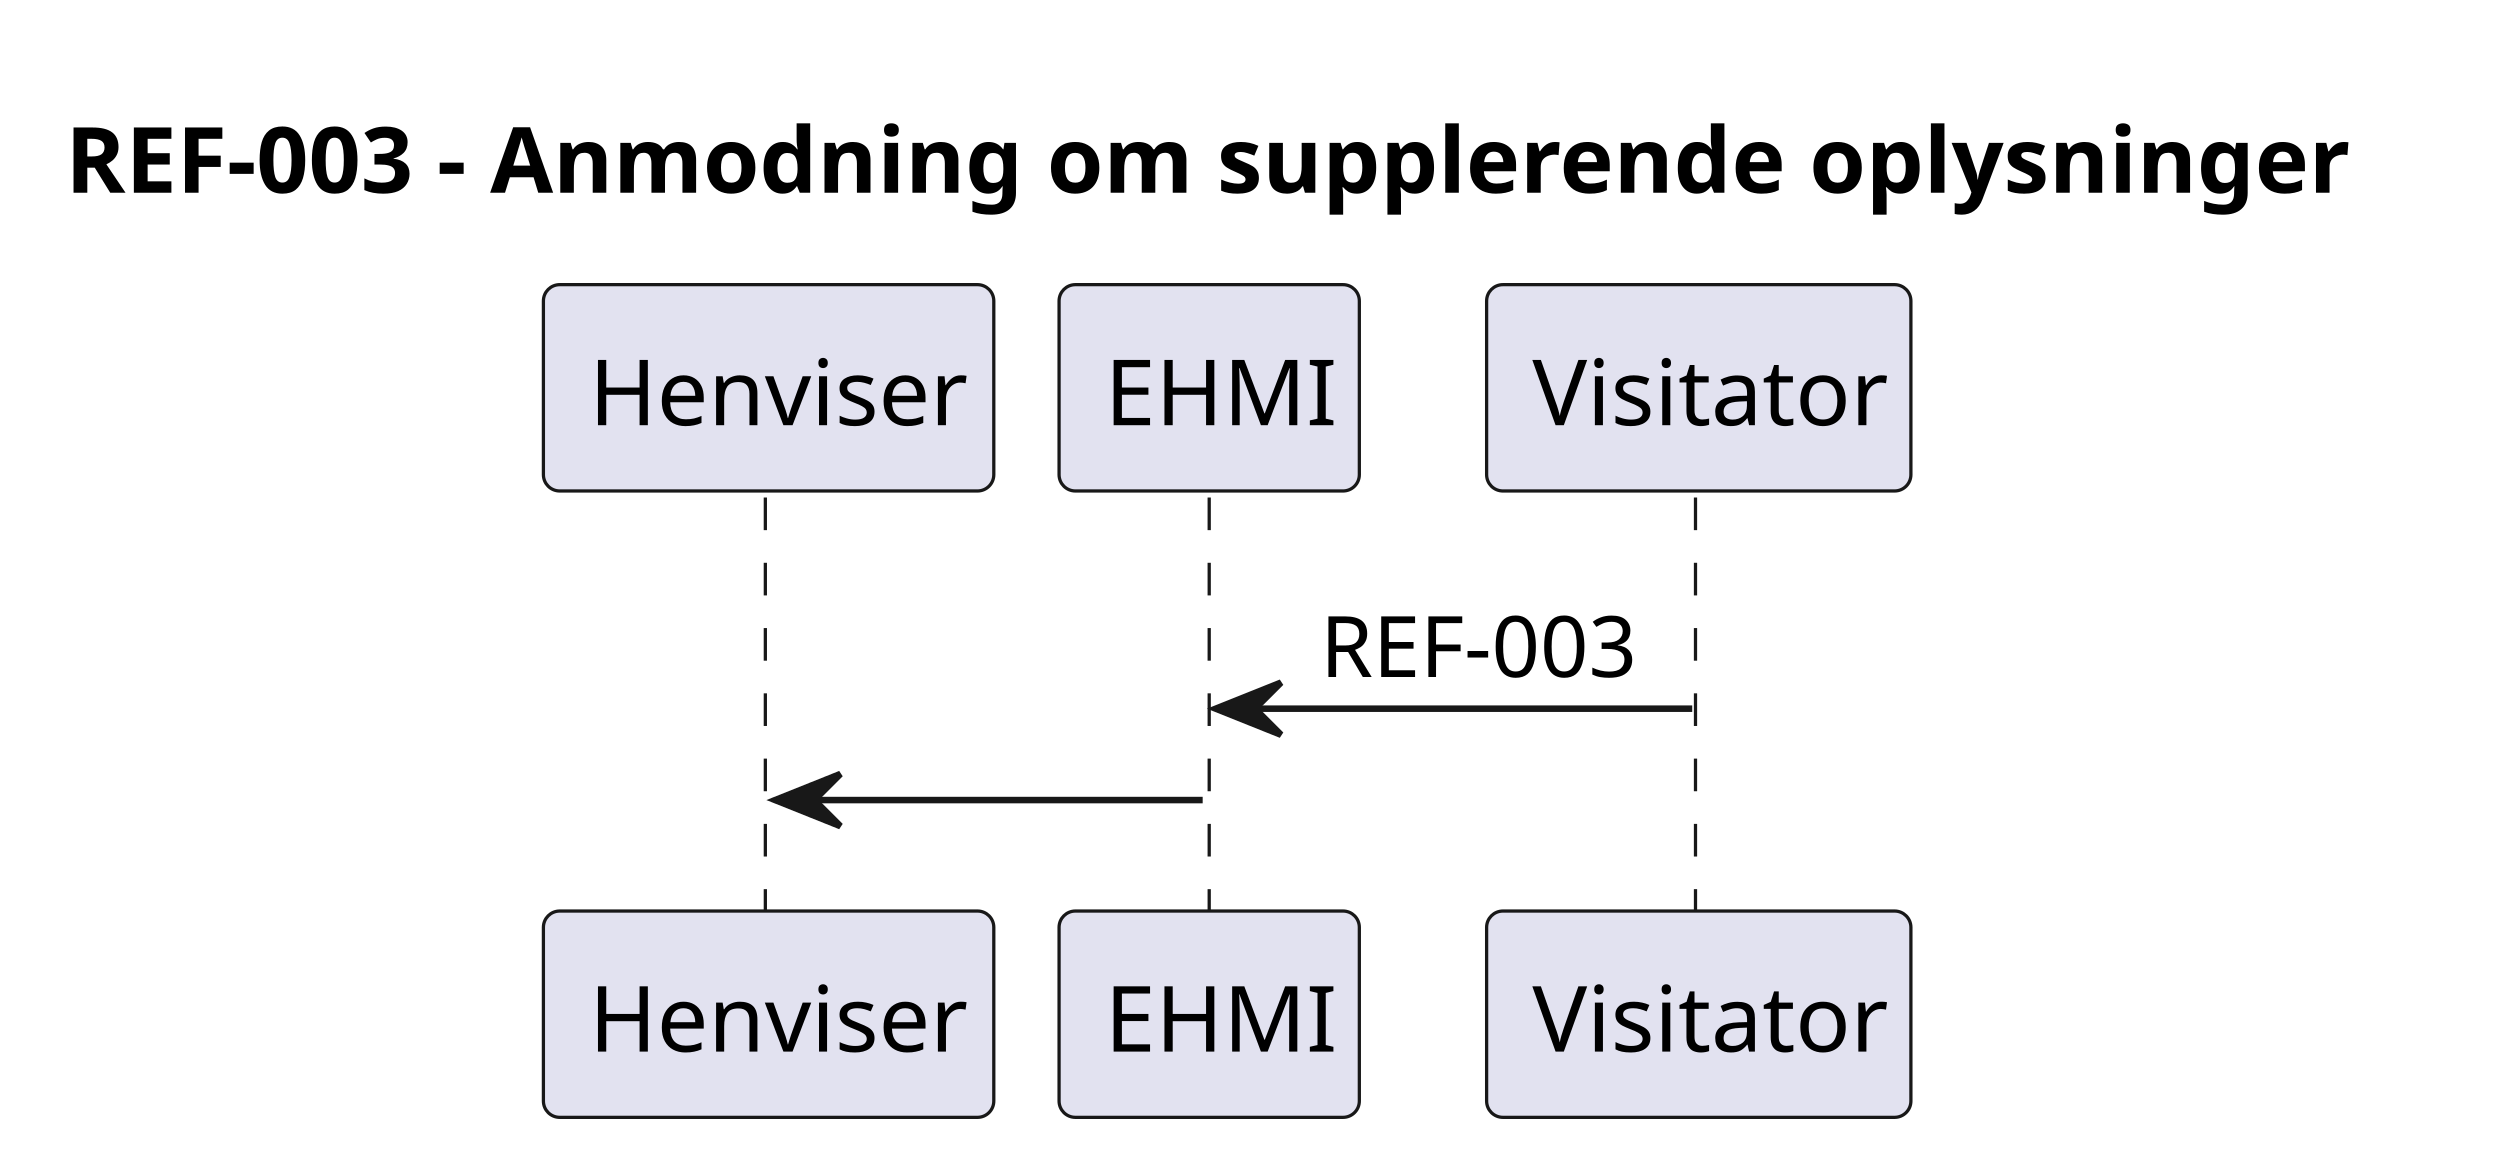
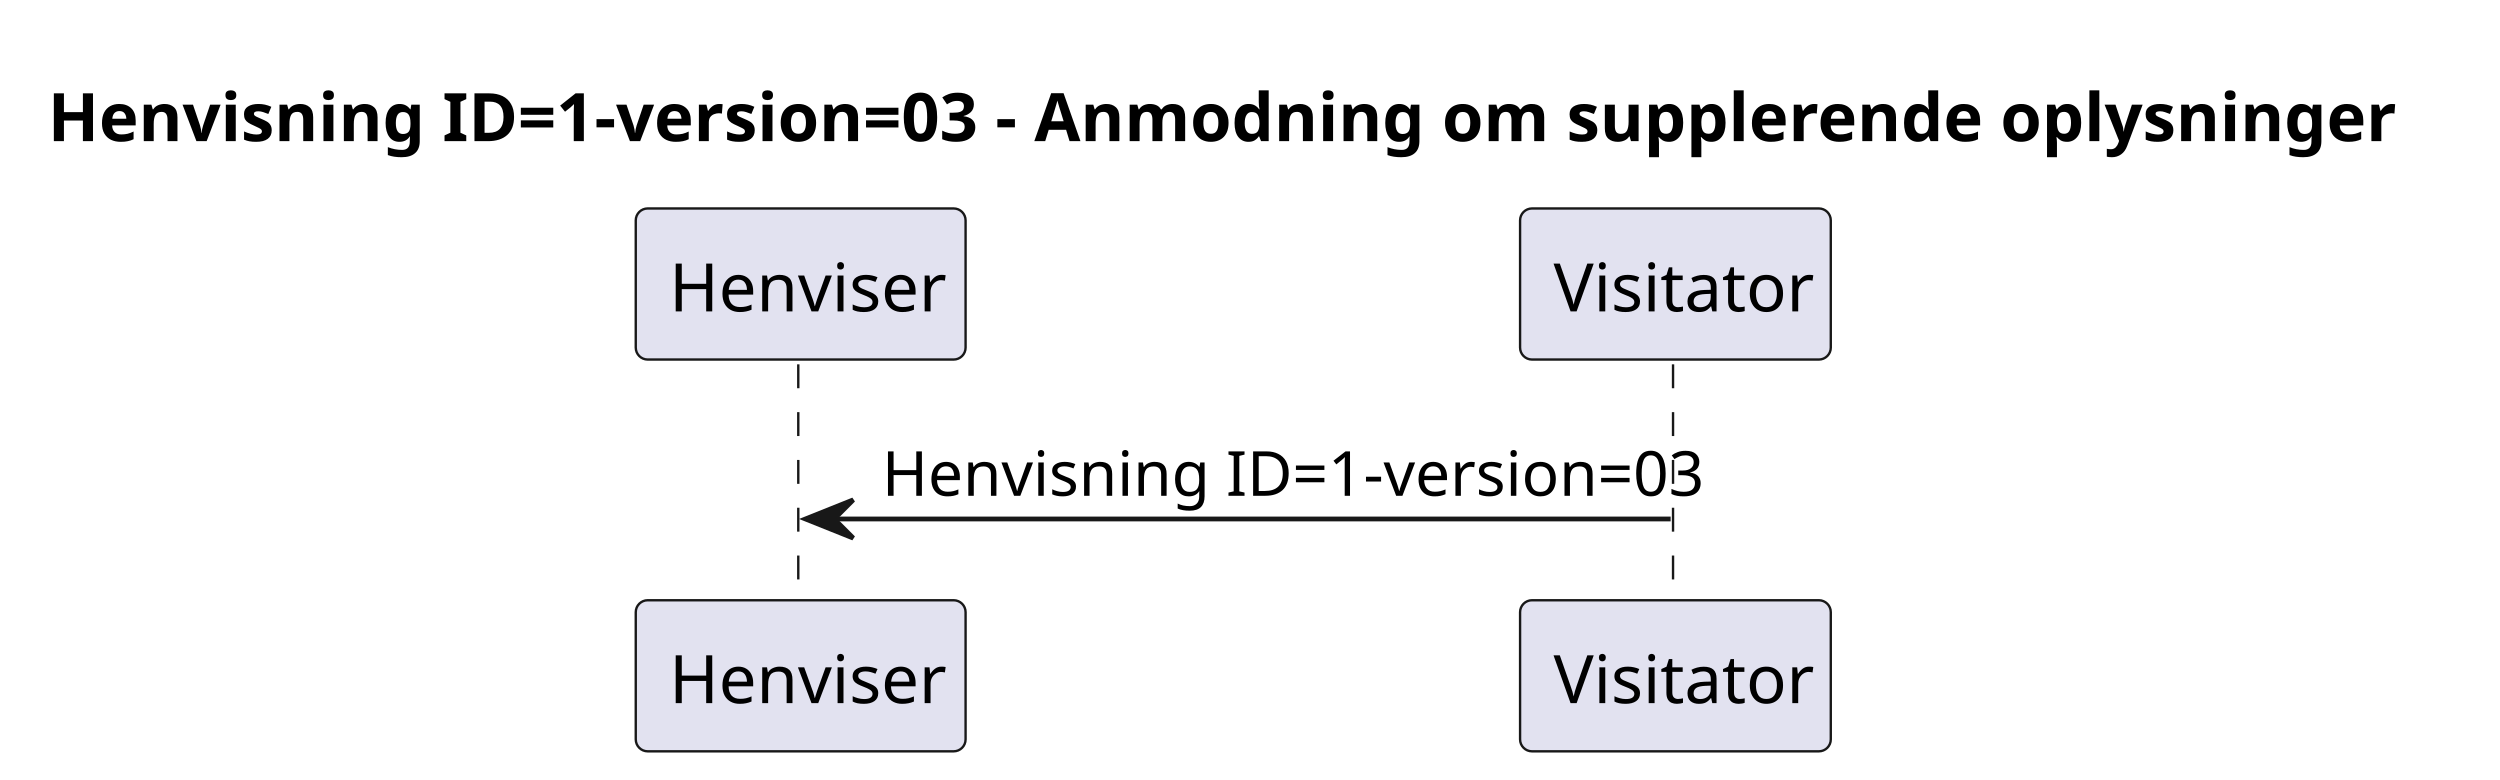
- <svg xmlns="http://www.w3.org/2000/svg" contentStyleType="text/css" height="177px" preserveAspectRatio="none" style="width:383px;height:177px;background:#FFFFFF;" version="1.1" viewBox="0 0 383 177" width="383px" zoomAndPan="magnify">
+ <svg xmlns="http://www.w3.org/2000/svg" contentStyleType="text/css" height="163px" preserveAspectRatio="none" style="width:523px;height:163px;background:#FFFFFF;" version="1.1" viewBox="0 0 523 163" width="523px" zoomAndPan="magnify">
  <defs />
  <g>
-     <text fill="#000000" font-family="sans-serif" font-size="14" font-weight="bold" lengthAdjust="spacing" textLength="355" x="10" y="29.533">REF-003 - Anmodning om supplerende oplysninger</text>
-     <line style="stroke:#181818;stroke-width:0.5;stroke-dasharray:5.0,5.0;" x1="117.25" x2="117.25" y1="76.219" y2="140.57" />
-     <line style="stroke:#181818;stroke-width:0.5;stroke-dasharray:5.0,5.0;" x1="185.25" x2="185.25" y1="76.219" y2="140.57" />
-     <line style="stroke:#181818;stroke-width:0.5;stroke-dasharray:5.0,5.0;" x1="259.75" x2="259.75" y1="76.219" y2="140.57" />
-     <rect fill="#E2E2F0" height="31.609" rx="2.5" ry="2.5" style="stroke:#181818;stroke-width:0.5;" width="69" x="83.25" y="43.609" />
-     <text fill="#000000" font-family="sans-serif" font-size="14" lengthAdjust="spacing" textLength="55" x="90.25" y="65.143">Henviser</text>
-     <rect fill="#E2E2F0" height="31.609" rx="2.5" ry="2.5" style="stroke:#181818;stroke-width:0.5;" width="69" x="83.25" y="139.57" />
-     <text fill="#000000" font-family="sans-serif" font-size="14" lengthAdjust="spacing" textLength="55" x="90.25" y="161.103">Henviser</text>
-     <rect fill="#E2E2F0" height="31.609" rx="2.5" ry="2.5" style="stroke:#181818;stroke-width:0.5;" width="46" x="162.25" y="43.609" />
-     <text fill="#000000" font-family="sans-serif" font-size="14" lengthAdjust="spacing" textLength="32" x="169.25" y="65.143">EHMI</text>
-     <rect fill="#E2E2F0" height="31.609" rx="2.5" ry="2.5" style="stroke:#181818;stroke-width:0.5;" width="46" x="162.25" y="139.57" />
-     <text fill="#000000" font-family="sans-serif" font-size="14" lengthAdjust="spacing" textLength="32" x="169.25" y="161.103">EHMI</text>
-     <rect fill="#E2E2F0" height="31.609" rx="2.5" ry="2.5" style="stroke:#181818;stroke-width:0.5;" width="65" x="227.75" y="43.609" />
-     <text fill="#000000" font-family="sans-serif" font-size="14" lengthAdjust="spacing" textLength="51" x="234.75" y="65.143">Visitator</text>
-     <rect fill="#E2E2F0" height="31.609" rx="2.5" ry="2.5" style="stroke:#181818;stroke-width:0.5;" width="65" x="227.75" y="139.57" />
-     <text fill="#000000" font-family="sans-serif" font-size="14" lengthAdjust="spacing" textLength="51" x="234.75" y="161.103">Visitator</text>
-     <polygon fill="#181818" points="196.25,104.57,186.25,108.57,196.25,112.57,192.25,108.57" style="stroke:#181818;stroke-width:1.0;" />
-     <line style="stroke:#181818;stroke-width:1.0;" x1="190.25" x2="259.25" y1="108.57" y2="108.57" />
-     <text fill="#000000" font-family="sans-serif" font-size="13" lengthAdjust="spacing" textLength="51" x="202.25" y="103.714">REF-003</text>
-     <polygon fill="#181818" points="128.75,118.57,118.75,122.57,128.75,126.57,124.75,122.57" style="stroke:#181818;stroke-width:1.0;" />
-     <line style="stroke:#181818;stroke-width:1.0;" x1="122.75" x2="184.25" y1="122.57" y2="122.57" />
+     <text fill="#000000" font-family="sans-serif" font-size="14" font-weight="bold" lengthAdjust="spacing" textLength="495" x="10" y="29.533">Henvisning ID=1-version=03 - Anmodning om supplerende oplysninger</text>
+     <line style="stroke:#181818;stroke-width:0.5;stroke-dasharray:5.0,5.0;" x1="167" x2="167" y1="76.219" y2="126.57" />
+     <line style="stroke:#181818;stroke-width:0.5;stroke-dasharray:5.0,5.0;" x1="350" x2="350" y1="76.219" y2="126.57" />
+     <rect fill="#E2E2F0" height="31.609" rx="2.5" ry="2.5" style="stroke:#181818;stroke-width:0.5;" width="69" x="133" y="43.609" />
+     <text fill="#000000" font-family="sans-serif" font-size="14" lengthAdjust="spacing" textLength="55" x="140" y="65.143">Henviser</text>
+     <rect fill="#E2E2F0" height="31.609" rx="2.5" ry="2.5" style="stroke:#181818;stroke-width:0.5;" width="69" x="133" y="125.57" />
+     <text fill="#000000" font-family="sans-serif" font-size="14" lengthAdjust="spacing" textLength="55" x="140" y="147.103">Henviser</text>
+     <rect fill="#E2E2F0" height="31.609" rx="2.5" ry="2.5" style="stroke:#181818;stroke-width:0.5;" width="65" x="318" y="43.609" />
+     <text fill="#000000" font-family="sans-serif" font-size="14" lengthAdjust="spacing" textLength="51" x="325" y="65.143">Visitator</text>
+     <rect fill="#E2E2F0" height="31.609" rx="2.5" ry="2.5" style="stroke:#181818;stroke-width:0.5;" width="65" x="318" y="125.57" />
+     <text fill="#000000" font-family="sans-serif" font-size="14" lengthAdjust="spacing" textLength="51" x="325" y="147.103">Visitator</text>
+     <polygon fill="#181818" points="178.5,104.57,168.5,108.57,178.5,112.57,174.5,108.57" style="stroke:#181818;stroke-width:1.0;" />
+     <line style="stroke:#181818;stroke-width:1.0;" x1="172.5" x2="349.5" y1="108.57" y2="108.57" />
+     <text fill="#000000" font-family="sans-serif" font-size="13" lengthAdjust="spacing" textLength="159" x="184.5" y="103.714">Henvisning ID=1-version=03</text>
  </g>
</svg>
